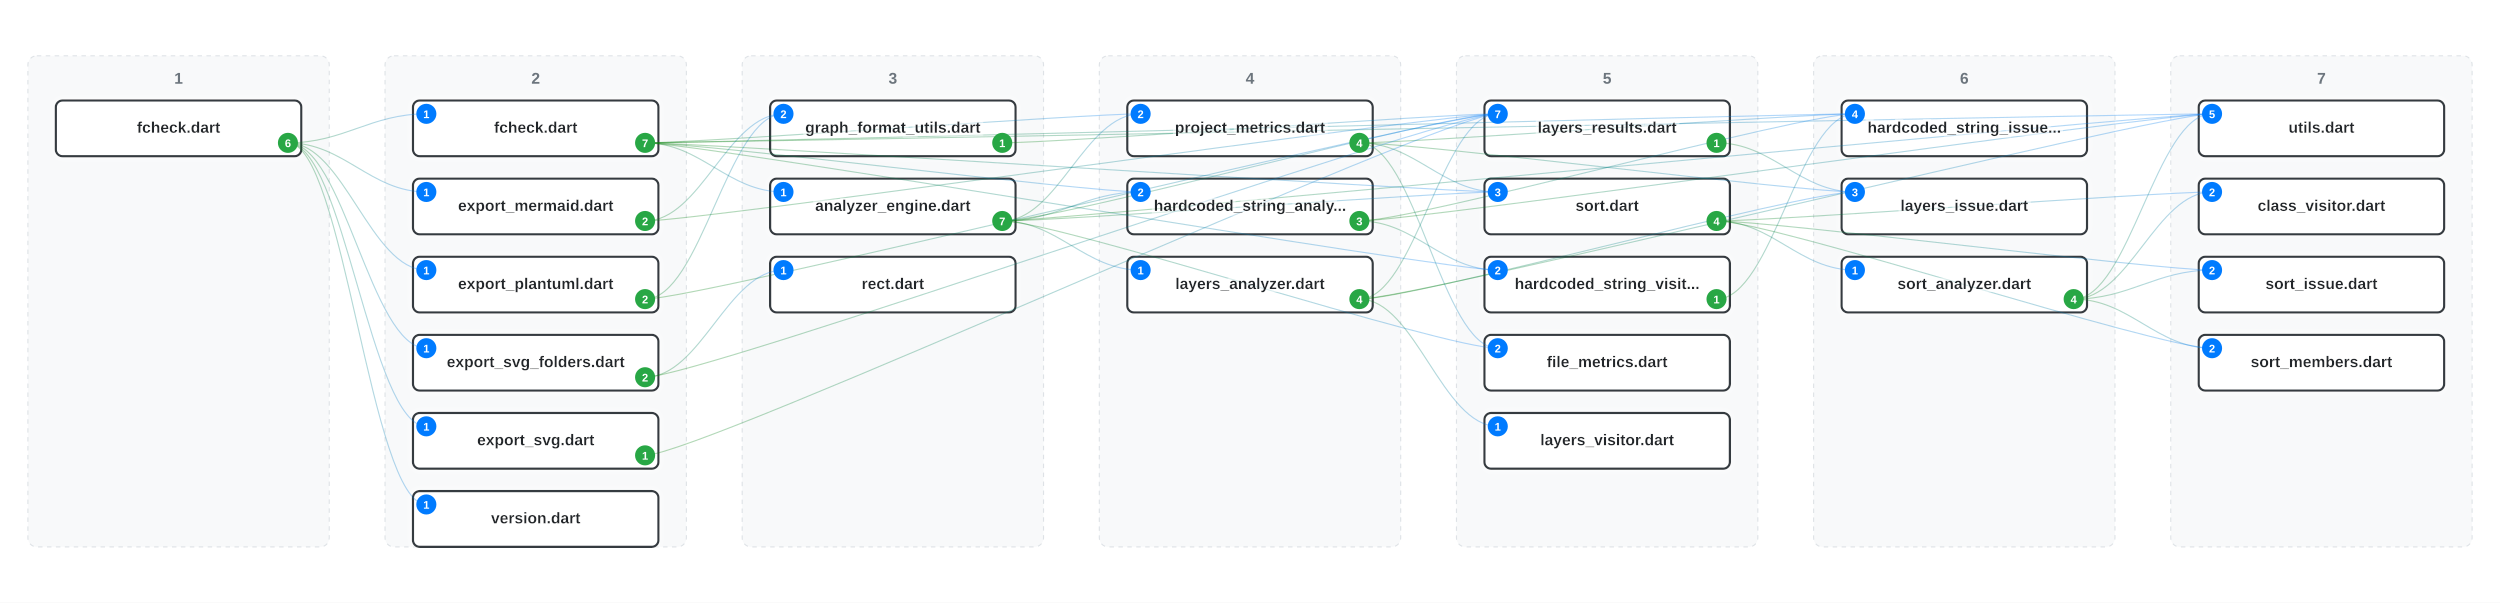
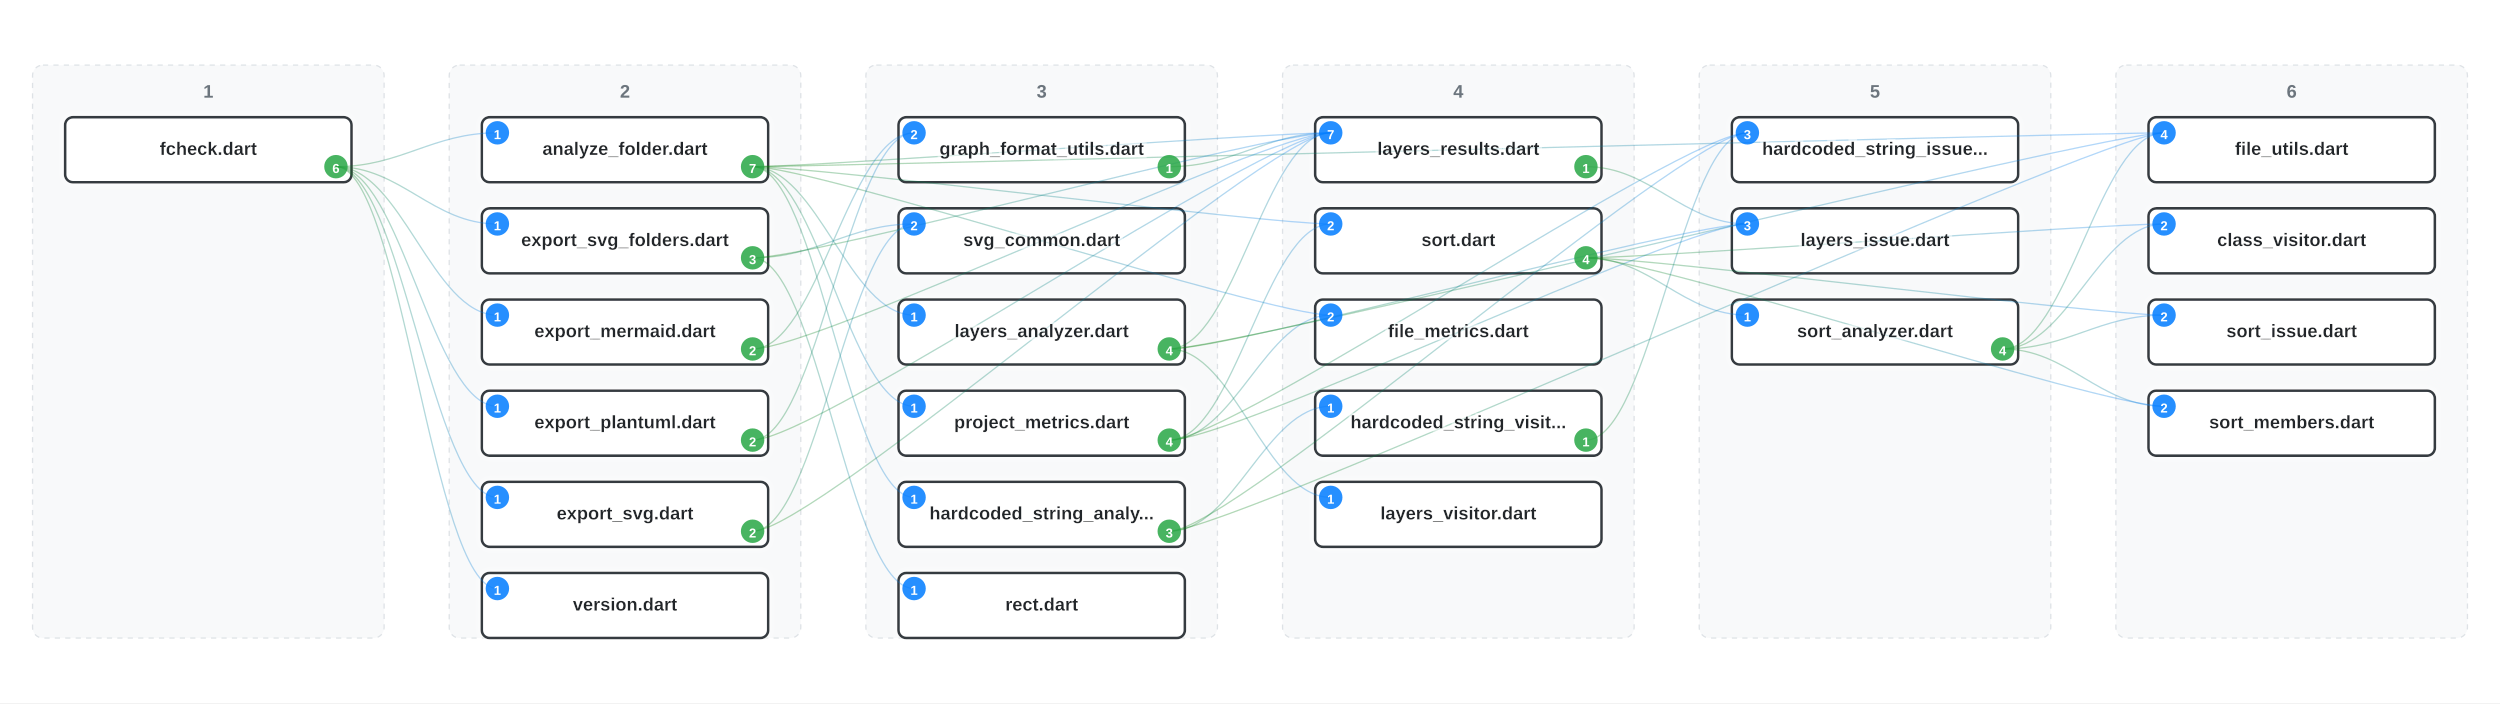
- <svg xmlns="http://www.w3.org/2000/svg" width="2240" height="540" viewBox="0 0 2240 540" font-family="Arial, Helvetica, sans-serif">
+ <svg xmlns="http://www.w3.org/2000/svg" width="1920" height="540" viewBox="0 0 1920 540" font-family="Arial, Helvetica, sans-serif">
  <defs>
    <filter id="whiteShadow" x="-20%" y="-20%" width="140%" height="140%">
      <feGaussianBlur in="SourceAlpha" stdDeviation="3" />
      <feOffset dx="0" dy="0" result="offsetblur" />
      <feFlood flood-color="white" flood-opacity="1" />
      <feComposite in2="offsetblur" operator="in" />
      <feMerge>
        <feMergeNode />
        <feMergeNode in="SourceGraphic" />
      </feMerge>
    </filter>
    <filter id="outlineWhite">
      <feMorphology in="SourceAlpha" result="DILATED" operator="dilate" radius="2" />
      <feFlood flood-color="white" flood-opacity="0.5" result="WHITE" />
      <feComposite in="WHITE" in2="DILATED" operator="in" result="OUTLINE" />
      <feMerge>
        <feMergeNode in="OUTLINE" />
        <feMergeNode in="SourceGraphic" />
      </feMerge>
    </filter>
    <linearGradient id="edgeGradient" x1="0%" y1="0%" x2="100%" y2="0%">
      <stop offset="0%" stop-color="green" stop-opacity="0.3" />
      <stop offset="100%" stop-color="#007bff" stop-opacity="0.3" />
    </linearGradient>
  </defs>
  <style>
  .layerBackground { fill: #f8f9fa; stroke: #dee2e6; stroke-width: 1; stroke-dasharray: 4,4; }
  .layerTitle { fill: #6c757d; font-size: 14px; font-weight: bold; text-anchor: middle; }
  .nodeRect { fill: #ffffff; stroke: #343a40; stroke-width: 2; rx: 6; ry: 6; cursor: pointer; filter: url(#whiteShadow); }
  .nodeRect:hover { stroke: #007bff; stroke-width: 3; }
  .nodeText { fill: #212529; font-size: 14px; font-weight: 900; text-anchor: middle; dominant-baseline: middle; filter: url(#outlineWhite); }
  .edge { fill: none; stroke: url(#edgeGradient); }
  .edge:hover { stroke: #007bff; stroke-width: 3; opacity: 1.0; }
  .cycleEdge { stroke: red; stroke-width: 5; opacity: 0.9; }
  .badge { font-size: 10px; font-weight: bold; fill: white; text-anchor: middle; dominant-baseline: middle; cursor: help; }
  .badge:hover { opacity: 0.8; }
</style>
  <rect width="100%" height="100%" fill="white" />
  <rect x="25.0" y="50" width="270.0" height="440" rx="8" class="layerBackground" />
  <text x="160.0" y="75" class="layerTitle">1</text>
  <rect x="345.0" y="50" width="270.0" height="440" rx="8" class="layerBackground" />
  <text x="480.0" y="75" class="layerTitle">2</text>
  <rect x="665.0" y="50" width="270.0" height="440" rx="8" class="layerBackground" />
  <text x="800.0" y="75" class="layerTitle">3</text>
  <rect x="985.0" y="50" width="270.0" height="440" rx="8" class="layerBackground" />
  <text x="1120.0" y="75" class="layerTitle">4</text>
  <rect x="1305.0" y="50" width="270.0" height="440" rx="8" class="layerBackground" />
  <text x="1440.0" y="75" class="layerTitle">5</text>
  <rect x="1625.0" y="50" width="270.0" height="440" rx="8" class="layerBackground" />
  <text x="1760.0" y="75" class="layerTitle">6</text>
-   <rect x="1945.0" y="50" width="270.0" height="440" rx="8" class="layerBackground" />
-   <text x="2080.0" y="75" class="layerTitle">7</text>
  <rect x="50.0" y="90.0" width="220" height="50" class="nodeRect" />
  <rect x="370.0" y="90.0" width="220" height="50" class="nodeRect" />
  <rect x="370.0" y="160.0" width="220" height="50" class="nodeRect" />
  <rect x="370.0" y="230.0" width="220" height="50" class="nodeRect" />
  <rect x="370.0" y="300.0" width="220" height="50" class="nodeRect" />
  <rect x="370.0" y="370.0" width="220" height="50" class="nodeRect" />
  <rect x="370.0" y="440.0" width="220" height="50" class="nodeRect" />
  <rect x="690.0" y="90.0" width="220" height="50" class="nodeRect" />
  <rect x="690.0" y="160.0" width="220" height="50" class="nodeRect" />
  <rect x="690.0" y="230.0" width="220" height="50" class="nodeRect" />
+   <rect x="690.0" y="300.0" width="220" height="50" class="nodeRect" />
+   <rect x="690.0" y="370.0" width="220" height="50" class="nodeRect" />
+   <rect x="690.0" y="440.0" width="220" height="50" class="nodeRect" />
  <rect x="1010.0" y="90.0" width="220" height="50" class="nodeRect" />
  <rect x="1010.0" y="160.0" width="220" height="50" class="nodeRect" />
  <rect x="1010.0" y="230.0" width="220" height="50" class="nodeRect" />
+   <rect x="1010.0" y="300.0" width="220" height="50" class="nodeRect" />
+   <rect x="1010.0" y="370.0" width="220" height="50" class="nodeRect" />
  <rect x="1330.0" y="90.0" width="220" height="50" class="nodeRect" />
  <rect x="1330.0" y="160.0" width="220" height="50" class="nodeRect" />
  <rect x="1330.0" y="230.0" width="220" height="50" class="nodeRect" />
-   <rect x="1330.0" y="300.0" width="220" height="50" class="nodeRect" />
-   <rect x="1330.0" y="370.0" width="220" height="50" class="nodeRect" />
  <rect x="1650.0" y="90.0" width="220" height="50" class="nodeRect" />
  <rect x="1650.0" y="160.0" width="220" height="50" class="nodeRect" />
  <rect x="1650.0" y="230.0" width="220" height="50" class="nodeRect" />
-   <rect x="1970.0" y="90.0" width="220" height="50" class="nodeRect" />
-   <rect x="1970.0" y="160.0" width="220" height="50" class="nodeRect" />
-   <rect x="1970.0" y="230.0" width="220" height="50" class="nodeRect" />
-   <rect x="1970.0" y="300.0" width="220" height="50" class="nodeRect" />
+   <rect x="1650.0" y="300.0" width="220" height="50" class="nodeRect" />
+   <path d="M 258.0 128.0 C 308.0 128.0, 332.0 242.0, 382.0 242.0" class="edge" />
+   <path d="M 258.0 128.0 C 308.0 128.0, 332.0 312.0, 382.0 312.0" class="edge" />
+   <path d="M 258.0 128.0 C 308.0 128.0, 332.0 382.0, 382.0 382.0" class="edge" />
+   <path d="M 258.0 128.0 C 308.0 128.0, 332.0 172.0, 382.0 172.0" class="edge" />
  <path d="M 258.0 128.0 C 308.0 128.0, 332.0 102.0, 382.0 102.0" class="edge" />
-   <path d="M 258.0 128.0 C 308.0 128.0, 332.0 172.0, 382.0 172.0" class="edge" />
-   <path d="M 258.0 128.0 C 308.0 128.0, 332.0 242.0, 382.0 242.0" class="edge" />
-   <path d="M 258.0 128.0 C 308.0 128.0, 332.0 382.0, 382.0 382.0" class="edge" />
-   <path d="M 258.0 128.0 C 308.0 128.0, 332.0 312.0, 382.0 312.0" class="edge" />
  <path d="M 258.0 128.0 C 308.0 128.0, 332.0 452.0, 382.0 452.0" class="edge" />
  <path d="M 578.0 128.0 C 628.0 128.0, 972.0 102.0, 1022.0 102.0" class="edge" />
-   <path d="M 578.0 128.0 C 628.0 128.0, 652.0 172.0, 702.0 172.0" class="edge" />
-   <path d="M 578.0 128.0 C 628.0 128.0, 1932.0 102.0, 1982.0 102.0" class="edge" />
+   <path d="M 578.0 128.0 C 628.0 128.0, 972.0 242.0, 1022.0 242.0" class="edge" />
+   <path d="M 578.0 128.0 C 628.0 128.0, 652.0 382.0, 702.0 382.0" class="edge" />
+   <path d="M 578.0 128.0 C 628.0 128.0, 652.0 242.0, 702.0 242.0" class="edge" />
+   <path d="M 578.0 128.0 C 628.0 128.0, 972.0 172.0, 1022.0 172.0" class="edge" />
+   <path d="M 578.0 128.0 C 628.0 128.0, 652.0 312.0, 702.0 312.0" class="edge" />
  <path d="M 578.0 128.0 C 628.0 128.0, 1612.0 102.0, 1662.0 102.0" class="edge" />
-   <path d="M 578.0 128.0 C 628.0 128.0, 972.0 172.0, 1022.0 172.0" class="edge" />
-   <path d="M 578.0 128.0 C 628.0 128.0, 1292.0 242.0, 1342.0 242.0" class="edge" />
-   <path d="M 578.0 128.0 C 628.0 128.0, 1292.0 172.0, 1342.0 172.0" class="edge" />
-   <path d="M 1218.0 128.0 C 1268.0 128.0, 1612.0 102.0, 1662.0 102.0" class="edge" />
-   <path d="M 1218.0 128.0 C 1268.0 128.0, 1612.0 172.0, 1662.0 172.0" class="edge" />
-   <path d="M 1218.0 128.0 C 1268.0 128.0, 1292.0 312.0, 1342.0 312.0" class="edge" />
+   <path d="M 898.0 338.0 C 948.0 338.0, 1292.0 102.0, 1342.0 102.0" class="edge" />
+   <path d="M 898.0 338.0 C 948.0 338.0, 1292.0 172.0, 1342.0 172.0" class="edge" />
+   <path d="M 898.0 338.0 C 948.0 338.0, 972.0 242.0, 1022.0 242.0" class="edge" />
+   <path d="M 898.0 338.0 C 948.0 338.0, 972.0 172.0, 1022.0 172.0" class="edge" />
+   <path d="M 1218.0 338.0 C 1268.0 338.0, 1292.0 102.0, 1342.0 102.0" class="edge" />
+   <path d="M 898.0 408.0 C 948.0 408.0, 1292.0 102.0, 1342.0 102.0" class="edge" />
+   <path d="M 898.0 408.0 C 948.0 408.0, 972.0 312.0, 1022.0 312.0" class="edge" />
+   <path d="M 898.0 408.0 C 948.0 408.0, 1612.0 102.0, 1662.0 102.0" class="edge" />
  <path d="M 1218.0 128.0 C 1268.0 128.0, 1292.0 172.0, 1342.0 172.0" class="edge" />
+   <path d="M 898.0 268.0 C 948.0 268.0, 972.0 102.0, 1022.0 102.0" class="edge" />
+   <path d="M 898.0 268.0 C 948.0 268.0, 1612.0 102.0, 1662.0 102.0" class="edge" />
+   <path d="M 898.0 268.0 C 948.0 268.0, 1292.0 172.0, 1342.0 172.0" class="edge" />
+   <path d="M 898.0 268.0 C 948.0 268.0, 972.0 382.0, 1022.0 382.0" class="edge" />
+   <path d="M 1218.0 198.0 C 1268.0 198.0, 1612.0 172.0, 1662.0 172.0" class="edge" />
+   <path d="M 1218.0 198.0 C 1268.0 198.0, 1612.0 312.0, 1662.0 312.0" class="edge" />
+   <path d="M 1218.0 198.0 C 1268.0 198.0, 1292.0 242.0, 1342.0 242.0" class="edge" />
+   <path d="M 1218.0 198.0 C 1268.0 198.0, 1612.0 242.0, 1662.0 242.0" class="edge" />
+   <path d="M 1538.0 268.0 C 1588.0 268.0, 1612.0 172.0, 1662.0 172.0" class="edge" />
+   <path d="M 1538.0 268.0 C 1588.0 268.0, 1612.0 312.0, 1662.0 312.0" class="edge" />
+   <path d="M 1538.0 268.0 C 1588.0 268.0, 1612.0 242.0, 1662.0 242.0" class="edge" />
  <path d="M 1538.0 268.0 C 1588.0 268.0, 1612.0 102.0, 1662.0 102.0" class="edge" />
-   <path d="M 1218.0 198.0 C 1268.0 198.0, 1612.0 102.0, 1662.0 102.0" class="edge" />
-   <path d="M 1218.0 198.0 C 1268.0 198.0, 1292.0 242.0, 1342.0 242.0" class="edge" />
-   <path d="M 1218.0 198.0 C 1268.0 198.0, 1932.0 102.0, 1982.0 102.0" class="edge" />
-   <path d="M 1538.0 128.0 C 1588.0 128.0, 1612.0 172.0, 1662.0 172.0" class="edge" />
-   <path d="M 1218.0 268.0 C 1268.0 268.0, 1292.0 102.0, 1342.0 102.0" class="edge" />
-   <path d="M 1218.0 268.0 C 1268.0 268.0, 1612.0 172.0, 1662.0 172.0" class="edge" />
-   <path d="M 1218.0 268.0 C 1268.0 268.0, 1292.0 382.0, 1342.0 382.0" class="edge" />
-   <path d="M 1218.0 268.0 C 1268.0 268.0, 1932.0 102.0, 1982.0 102.0" class="edge" />
-   <path d="M 1538.0 198.0 C 1588.0 198.0, 1932.0 172.0, 1982.0 172.0" class="edge" />
-   <path d="M 1538.0 198.0 C 1588.0 198.0, 1932.0 312.0, 1982.0 312.0" class="edge" />
-   <path d="M 1538.0 198.0 C 1588.0 198.0, 1612.0 242.0, 1662.0 242.0" class="edge" />
-   <path d="M 1538.0 198.0 C 1588.0 198.0, 1932.0 242.0, 1982.0 242.0" class="edge" />
-   <path d="M 1858.0 268.0 C 1908.0 268.0, 1932.0 172.0, 1982.0 172.0" class="edge" />
-   <path d="M 1858.0 268.0 C 1908.0 268.0, 1932.0 312.0, 1982.0 312.0" class="edge" />
-   <path d="M 1858.0 268.0 C 1908.0 268.0, 1932.0 242.0, 1982.0 242.0" class="edge" />
-   <path d="M 1858.0 268.0 C 1908.0 268.0, 1932.0 102.0, 1982.0 102.0" class="edge" />
-   <path d="M 898.0 198.0 C 948.0 198.0, 1292.0 102.0, 1342.0 102.0" class="edge" />
-   <path d="M 898.0 198.0 C 948.0 198.0, 1292.0 312.0, 1342.0 312.0" class="edge" />
-   <path d="M 898.0 198.0 C 948.0 198.0, 972.0 172.0, 1022.0 172.0" class="edge" />
-   <path d="M 898.0 198.0 C 948.0 198.0, 972.0 242.0, 1022.0 242.0" class="edge" />
-   <path d="M 898.0 198.0 C 948.0 198.0, 1292.0 172.0, 1342.0 172.0" class="edge" />
-   <path d="M 898.0 198.0 C 948.0 198.0, 972.0 102.0, 1022.0 102.0" class="edge" />
-   <path d="M 898.0 198.0 C 948.0 198.0, 1932.0 102.0, 1982.0 102.0" class="edge" />
-   <path d="M 898.0 128.0 C 948.0 128.0, 1292.0 102.0, 1342.0 102.0" class="edge" />
+   <path d="M 898.0 128.0 C 948.0 128.0, 972.0 102.0, 1022.0 102.0" class="edge" />
+   <path d="M 578.0 338.0 C 628.0 338.0, 652.0 102.0, 702.0 102.0" class="edge" />
+   <path d="M 578.0 338.0 C 628.0 338.0, 972.0 102.0, 1022.0 102.0" class="edge" />
+   <path d="M 578.0 198.0 C 628.0 198.0, 972.0 102.0, 1022.0 102.0" class="edge" />
+   <path d="M 578.0 198.0 C 628.0 198.0, 652.0 452.0, 702.0 452.0" class="edge" />
+   <path d="M 578.0 198.0 C 628.0 198.0, 652.0 172.0, 702.0 172.0" class="edge" />
+   <path d="M 578.0 408.0 C 628.0 408.0, 972.0 102.0, 1022.0 102.0" class="edge" />
+   <path d="M 578.0 408.0 C 628.0 408.0, 652.0 172.0, 702.0 172.0" class="edge" />
  <path d="M 578.0 268.0 C 628.0 268.0, 652.0 102.0, 702.0 102.0" class="edge" />
-   <path d="M 578.0 268.0 C 628.0 268.0, 1292.0 102.0, 1342.0 102.0" class="edge" />
-   <path d="M 578.0 338.0 C 628.0 338.0, 1292.0 102.0, 1342.0 102.0" class="edge" />
-   <path d="M 578.0 338.0 C 628.0 338.0, 652.0 242.0, 702.0 242.0" class="edge" />
-   <path d="M 578.0 408.0 C 628.0 408.0, 1292.0 102.0, 1342.0 102.0" class="edge" />
-   <path d="M 578.0 198.0 C 628.0 198.0, 652.0 102.0, 702.0 102.0" class="edge" />
-   <path d="M 578.0 198.0 C 628.0 198.0, 1292.0 102.0, 1342.0 102.0" class="edge" />
-   <g>
-     <circle cx="258.0" cy="128.0" r="9" fill="#28a745" />
-     <text x="258.0" y="129.0" class="badge">6</text>
+   <path d="M 578.0 268.0 C 628.0 268.0, 972.0 102.0, 1022.0 102.0" class="edge" />
+   <g class="badge">
+     <circle cx="258.0" cy="128.0" r="9.0" fill="#28a745" opacity="0.85" />
+     <text x="258.0" y="130.0">6</text>
  </g>
  <text x="160.0" y="115.0" class="nodeText">fcheck.dart</text>
-   <g>
-     <circle cx="382.0" cy="102.0" r="9" fill="#007bff" />
-     <text x="382.0" y="103.0" class="badge">1</text>
-   </g>
-   <g>
-     <circle cx="578.0" cy="128.0" r="9" fill="#28a745" />
-     <text x="578.0" y="129.0" class="badge">7</text>
-   </g>
-   <text x="480.0" y="115.0" class="nodeText">fcheck.dart</text>
-   <g>
-     <circle cx="382.0" cy="172.0" r="9" fill="#007bff" />
-     <text x="382.0" y="173.0" class="badge">1</text>
-   </g>
-   <g>
-     <circle cx="578.0" cy="198.0" r="9" fill="#28a745" />
-     <text x="578.0" y="199.0" class="badge">2</text>
-   </g>
-   <text x="480.0" y="185.0" class="nodeText">export_mermaid.dart</text>
-   <g>
-     <circle cx="382.0" cy="242.0" r="9" fill="#007bff" />
-     <text x="382.0" y="243.0" class="badge">1</text>
-   </g>
-   <g>
-     <circle cx="578.0" cy="268.0" r="9" fill="#28a745" />
-     <text x="578.0" y="269.0" class="badge">2</text>
-   </g>
-   <text x="480.0" y="255.0" class="nodeText">export_plantuml.dart</text>
-   <g>
-     <circle cx="382.0" cy="312.0" r="9" fill="#007bff" />
-     <text x="382.0" y="313.0" class="badge">1</text>
-   </g>
-   <g>
-     <circle cx="578.0" cy="338.0" r="9" fill="#28a745" />
-     <text x="578.0" y="339.0" class="badge">2</text>
-   </g>
-   <text x="480.0" y="325.0" class="nodeText">export_svg_folders.dart</text>
-   <g>
-     <circle cx="382.0" cy="382.0" r="9" fill="#007bff" />
-     <text x="382.0" y="383.0" class="badge">1</text>
-   </g>
-   <g>
-     <circle cx="578.0" cy="408.0" r="9" fill="#28a745" />
-     <text x="578.0" y="409.0" class="badge">1</text>
+   <g class="badge">
+     <circle cx="382.0" cy="102.0" r="9.0" fill="#007bff" opacity="0.85" />
+     <text x="382.0" y="104.0">1</text>
+   </g>
+   <g class="badge">
+     <circle cx="578.0" cy="128.0" r="9.0" fill="#28a745" opacity="0.85" />
+     <text x="578.0" y="130.0">7</text>
+   </g>
+   <text x="480.0" y="115.0" class="nodeText">analyze_folder.dart</text>
+   <g class="badge">
+     <circle cx="382.0" cy="172.0" r="9.0" fill="#007bff" opacity="0.85" />
+     <text x="382.0" y="174.0">1</text>
+   </g>
+   <g class="badge">
+     <circle cx="578.0" cy="198.0" r="9.0" fill="#28a745" opacity="0.85" />
+     <text x="578.0" y="200.0">3</text>
+   </g>
+   <text x="480.0" y="185.0" class="nodeText">export_svg_folders.dart</text>
+   <g class="badge">
+     <circle cx="382.0" cy="242.0" r="9.0" fill="#007bff" opacity="0.85" />
+     <text x="382.0" y="244.0">1</text>
+   </g>
+   <g class="badge">
+     <circle cx="578.0" cy="268.0" r="9.0" fill="#28a745" opacity="0.85" />
+     <text x="578.0" y="270.0">2</text>
+   </g>
+   <text x="480.0" y="255.0" class="nodeText">export_mermaid.dart</text>
+   <g class="badge">
+     <circle cx="382.0" cy="312.0" r="9.0" fill="#007bff" opacity="0.85" />
+     <text x="382.0" y="314.0">1</text>
+   </g>
+   <g class="badge">
+     <circle cx="578.0" cy="338.0" r="9.0" fill="#28a745" opacity="0.85" />
+     <text x="578.0" y="340.0">2</text>
+   </g>
+   <text x="480.0" y="325.0" class="nodeText">export_plantuml.dart</text>
+   <g class="badge">
+     <circle cx="382.0" cy="382.0" r="9.0" fill="#007bff" opacity="0.85" />
+     <text x="382.0" y="384.0">1</text>
+   </g>
+   <g class="badge">
+     <circle cx="578.0" cy="408.0" r="9.0" fill="#28a745" opacity="0.85" />
+     <text x="578.0" y="410.0">2</text>
  </g>
  <text x="480.0" y="395.0" class="nodeText">export_svg.dart</text>
-   <g>
-     <circle cx="382.0" cy="452.0" r="9" fill="#007bff" />
-     <text x="382.0" y="453.0" class="badge">1</text>
+   <g class="badge">
+     <circle cx="382.0" cy="452.0" r="9.0" fill="#007bff" opacity="0.85" />
+     <text x="382.0" y="454.0">1</text>
  </g>
  <text x="480.0" y="465.0" class="nodeText">version.dart</text>
-   <g>
-     <circle cx="702.0" cy="102.0" r="9" fill="#007bff" />
-     <text x="702.0" y="103.0" class="badge">2</text>
-   </g>
-   <g>
-     <circle cx="898.0" cy="128.0" r="9" fill="#28a745" />
-     <text x="898.0" y="129.0" class="badge">1</text>
+   <g class="badge">
+     <circle cx="702.0" cy="102.0" r="9.0" fill="#007bff" opacity="0.85" />
+     <text x="702.0" y="104.0">2</text>
+   </g>
+   <g class="badge">
+     <circle cx="898.0" cy="128.0" r="9.0" fill="#28a745" opacity="0.85" />
+     <text x="898.0" y="130.0">1</text>
  </g>
  <text x="800.0" y="115.0" class="nodeText">graph_format_utils.dart</text>
-   <g>
-     <circle cx="702.0" cy="172.0" r="9" fill="#007bff" />
-     <text x="702.0" y="173.0" class="badge">1</text>
-   </g>
-   <g>
-     <circle cx="898.0" cy="198.0" r="9" fill="#28a745" />
-     <text x="898.0" y="199.0" class="badge">7</text>
-   </g>
-   <text x="800.0" y="185.0" class="nodeText">analyzer_engine.dart</text>
-   <g>
-     <circle cx="702.0" cy="242.0" r="9" fill="#007bff" />
-     <text x="702.0" y="243.0" class="badge">1</text>
-   </g>
-   <text x="800.0" y="255.0" class="nodeText">rect.dart</text>
-   <g>
-     <circle cx="1022.0" cy="102.0" r="9" fill="#007bff" />
-     <text x="1022.0" y="103.0" class="badge">2</text>
-   </g>
-   <g>
-     <circle cx="1218.0" cy="128.0" r="9" fill="#28a745" />
-     <text x="1218.0" y="129.0" class="badge">4</text>
-   </g>
-   <text x="1120.0" y="115.0" class="nodeText">project_metrics.dart</text>
-   <g>
-     <circle cx="1022.0" cy="172.0" r="9" fill="#007bff" />
-     <text x="1022.0" y="173.0" class="badge">2</text>
-   </g>
-   <g>
-     <circle cx="1218.0" cy="198.0" r="9" fill="#28a745" />
-     <text x="1218.0" y="199.0" class="badge">3</text>
-   </g>
-   <text x="1120.0" y="185.0" class="nodeText">hardcoded_string_analy...</text>
-   <g>
-     <circle cx="1022.0" cy="242.0" r="9" fill="#007bff" />
-     <text x="1022.0" y="243.0" class="badge">1</text>
-   </g>
-   <g>
-     <circle cx="1218.0" cy="268.0" r="9" fill="#28a745" />
-     <text x="1218.0" y="269.0" class="badge">4</text>
-   </g>
-   <text x="1120.0" y="255.0" class="nodeText">layers_analyzer.dart</text>
-   <g>
-     <circle cx="1342.0" cy="102.0" r="9" fill="#007bff" />
-     <text x="1342.0" y="103.0" class="badge">7</text>
-   </g>
-   <g>
-     <circle cx="1538.0" cy="128.0" r="9" fill="#28a745" />
-     <text x="1538.0" y="129.0" class="badge">1</text>
-   </g>
-   <text x="1440.0" y="115.0" class="nodeText">layers_results.dart</text>
-   <g>
-     <circle cx="1342.0" cy="172.0" r="9" fill="#007bff" />
-     <text x="1342.0" y="173.0" class="badge">3</text>
-   </g>
-   <g>
-     <circle cx="1538.0" cy="198.0" r="9" fill="#28a745" />
-     <text x="1538.0" y="199.0" class="badge">4</text>
-   </g>
-   <text x="1440.0" y="185.0" class="nodeText">sort.dart</text>
-   <g>
-     <circle cx="1342.0" cy="242.0" r="9" fill="#007bff" />
-     <text x="1342.0" y="243.0" class="badge">2</text>
-   </g>
-   <g>
-     <circle cx="1538.0" cy="268.0" r="9" fill="#28a745" />
-     <text x="1538.0" y="269.0" class="badge">1</text>
-   </g>
-   <text x="1440.0" y="255.0" class="nodeText">hardcoded_string_visit...</text>
-   <g>
-     <circle cx="1342.0" cy="312.0" r="9" fill="#007bff" />
-     <text x="1342.0" y="313.0" class="badge">2</text>
-   </g>
-   <text x="1440.0" y="325.0" class="nodeText">file_metrics.dart</text>
-   <g>
-     <circle cx="1342.0" cy="382.0" r="9" fill="#007bff" />
-     <text x="1342.0" y="383.0" class="badge">1</text>
-   </g>
-   <text x="1440.0" y="395.0" class="nodeText">layers_visitor.dart</text>
-   <g>
-     <circle cx="1662.0" cy="102.0" r="9" fill="#007bff" />
-     <text x="1662.0" y="103.0" class="badge">4</text>
-   </g>
-   <text x="1760.0" y="115.0" class="nodeText">hardcoded_string_issue...</text>
-   <g>
-     <circle cx="1662.0" cy="172.0" r="9" fill="#007bff" />
-     <text x="1662.0" y="173.0" class="badge">3</text>
-   </g>
-   <text x="1760.0" y="185.0" class="nodeText">layers_issue.dart</text>
-   <g>
-     <circle cx="1662.0" cy="242.0" r="9" fill="#007bff" />
-     <text x="1662.0" y="243.0" class="badge">1</text>
-   </g>
-   <g>
-     <circle cx="1858.0" cy="268.0" r="9" fill="#28a745" />
-     <text x="1858.0" y="269.0" class="badge">4</text>
-   </g>
-   <text x="1760.0" y="255.0" class="nodeText">sort_analyzer.dart</text>
-   <g>
-     <circle cx="1982.0" cy="102.0" r="9" fill="#007bff" />
-     <text x="1982.0" y="103.0" class="badge">5</text>
-   </g>
-   <text x="2080.0" y="115.0" class="nodeText">utils.dart</text>
-   <g>
-     <circle cx="1982.0" cy="172.0" r="9" fill="#007bff" />
-     <text x="1982.0" y="173.0" class="badge">2</text>
-   </g>
-   <text x="2080.0" y="185.0" class="nodeText">class_visitor.dart</text>
-   <g>
-     <circle cx="1982.0" cy="242.0" r="9" fill="#007bff" />
-     <text x="1982.0" y="243.0" class="badge">2</text>
-   </g>
-   <text x="2080.0" y="255.0" class="nodeText">sort_issue.dart</text>
-   <g>
-     <circle cx="1982.0" cy="312.0" r="9" fill="#007bff" />
-     <text x="1982.0" y="313.0" class="badge">2</text>
-   </g>
-   <text x="2080.0" y="325.0" class="nodeText">sort_members.dart</text>
+   <g class="badge">
+     <circle cx="702.0" cy="172.0" r="9.0" fill="#007bff" opacity="0.85" />
+     <text x="702.0" y="174.0">2</text>
+   </g>
+   <text x="800.0" y="185.0" class="nodeText">svg_common.dart</text>
+   <g class="badge">
+     <circle cx="702.0" cy="242.0" r="9.0" fill="#007bff" opacity="0.85" />
+     <text x="702.0" y="244.0">1</text>
+   </g>
+   <g class="badge">
+     <circle cx="898.0" cy="268.0" r="9.0" fill="#28a745" opacity="0.85" />
+     <text x="898.0" y="270.0">4</text>
+   </g>
+   <text x="800.0" y="255.0" class="nodeText">layers_analyzer.dart</text>
+   <g class="badge">
+     <circle cx="702.0" cy="312.0" r="9.0" fill="#007bff" opacity="0.85" />
+     <text x="702.0" y="314.0">1</text>
+   </g>
+   <g class="badge">
+     <circle cx="898.0" cy="338.0" r="9.0" fill="#28a745" opacity="0.85" />
+     <text x="898.0" y="340.0">4</text>
+   </g>
+   <text x="800.0" y="325.0" class="nodeText">project_metrics.dart</text>
+   <g class="badge">
+     <circle cx="702.0" cy="382.0" r="9.0" fill="#007bff" opacity="0.85" />
+     <text x="702.0" y="384.0">1</text>
+   </g>
+   <g class="badge">
+     <circle cx="898.0" cy="408.0" r="9.0" fill="#28a745" opacity="0.85" />
+     <text x="898.0" y="410.0">3</text>
+   </g>
+   <text x="800.0" y="395.0" class="nodeText">hardcoded_string_analy...</text>
+   <g class="badge">
+     <circle cx="702.0" cy="452.0" r="9.0" fill="#007bff" opacity="0.85" />
+     <text x="702.0" y="454.0">1</text>
+   </g>
+   <text x="800.0" y="465.0" class="nodeText">rect.dart</text>
+   <g class="badge">
+     <circle cx="1022.0" cy="102.0" r="9.0" fill="#007bff" opacity="0.85" />
+     <text x="1022.0" y="104.0">7</text>
+   </g>
+   <g class="badge">
+     <circle cx="1218.0" cy="128.0" r="9.0" fill="#28a745" opacity="0.85" />
+     <text x="1218.0" y="130.0">1</text>
+   </g>
+   <text x="1120.0" y="115.0" class="nodeText">layers_results.dart</text>
+   <g class="badge">
+     <circle cx="1022.0" cy="172.0" r="9.0" fill="#007bff" opacity="0.85" />
+     <text x="1022.0" y="174.0">2</text>
+   </g>
+   <g class="badge">
+     <circle cx="1218.0" cy="198.0" r="9.0" fill="#28a745" opacity="0.85" />
+     <text x="1218.0" y="200.0">4</text>
+   </g>
+   <text x="1120.0" y="185.0" class="nodeText">sort.dart</text>
+   <g class="badge">
+     <circle cx="1022.0" cy="242.0" r="9.0" fill="#007bff" opacity="0.85" />
+     <text x="1022.0" y="244.0">2</text>
+   </g>
+   <text x="1120.0" y="255.0" class="nodeText">file_metrics.dart</text>
+   <g class="badge">
+     <circle cx="1022.0" cy="312.0" r="9.0" fill="#007bff" opacity="0.85" />
+     <text x="1022.0" y="314.0">1</text>
+   </g>
+   <g class="badge">
+     <circle cx="1218.0" cy="338.0" r="9.0" fill="#28a745" opacity="0.85" />
+     <text x="1218.0" y="340.0">1</text>
+   </g>
+   <text x="1120.0" y="325.0" class="nodeText">hardcoded_string_visit...</text>
+   <g class="badge">
+     <circle cx="1022.0" cy="382.0" r="9.0" fill="#007bff" opacity="0.85" />
+     <text x="1022.0" y="384.0">1</text>
+   </g>
+   <text x="1120.0" y="395.0" class="nodeText">layers_visitor.dart</text>
+   <g class="badge">
+     <circle cx="1342.0" cy="102.0" r="9.0" fill="#007bff" opacity="0.85" />
+     <text x="1342.0" y="104.0">3</text>
+   </g>
+   <text x="1440.0" y="115.0" class="nodeText">hardcoded_string_issue...</text>
+   <g class="badge">
+     <circle cx="1342.0" cy="172.0" r="9.0" fill="#007bff" opacity="0.85" />
+     <text x="1342.0" y="174.0">3</text>
+   </g>
+   <text x="1440.0" y="185.0" class="nodeText">layers_issue.dart</text>
+   <g class="badge">
+     <circle cx="1342.0" cy="242.0" r="9.0" fill="#007bff" opacity="0.85" />
+     <text x="1342.0" y="244.0">1</text>
+   </g>
+   <g class="badge">
+     <circle cx="1538.0" cy="268.0" r="9.0" fill="#28a745" opacity="0.85" />
+     <text x="1538.0" y="270.0">4</text>
+   </g>
+   <text x="1440.0" y="255.0" class="nodeText">sort_analyzer.dart</text>
+   <g class="badge">
+     <circle cx="1662.0" cy="102.0" r="9.0" fill="#007bff" opacity="0.85" />
+     <text x="1662.0" y="104.0">4</text>
+   </g>
+   <text x="1760.0" y="115.0" class="nodeText">file_utils.dart</text>
+   <g class="badge">
+     <circle cx="1662.0" cy="172.0" r="9.0" fill="#007bff" opacity="0.85" />
+     <text x="1662.0" y="174.0">2</text>
+   </g>
+   <text x="1760.0" y="185.0" class="nodeText">class_visitor.dart</text>
+   <g class="badge">
+     <circle cx="1662.0" cy="242.0" r="9.0" fill="#007bff" opacity="0.85" />
+     <text x="1662.0" y="244.0">2</text>
+   </g>
+   <text x="1760.0" y="255.0" class="nodeText">sort_issue.dart</text>
+   <g class="badge">
+     <circle cx="1662.0" cy="312.0" r="9.0" fill="#007bff" opacity="0.85" />
+     <text x="1662.0" y="314.0">2</text>
+   </g>
+   <text x="1760.0" y="325.0" class="nodeText">sort_members.dart</text>
</svg>
